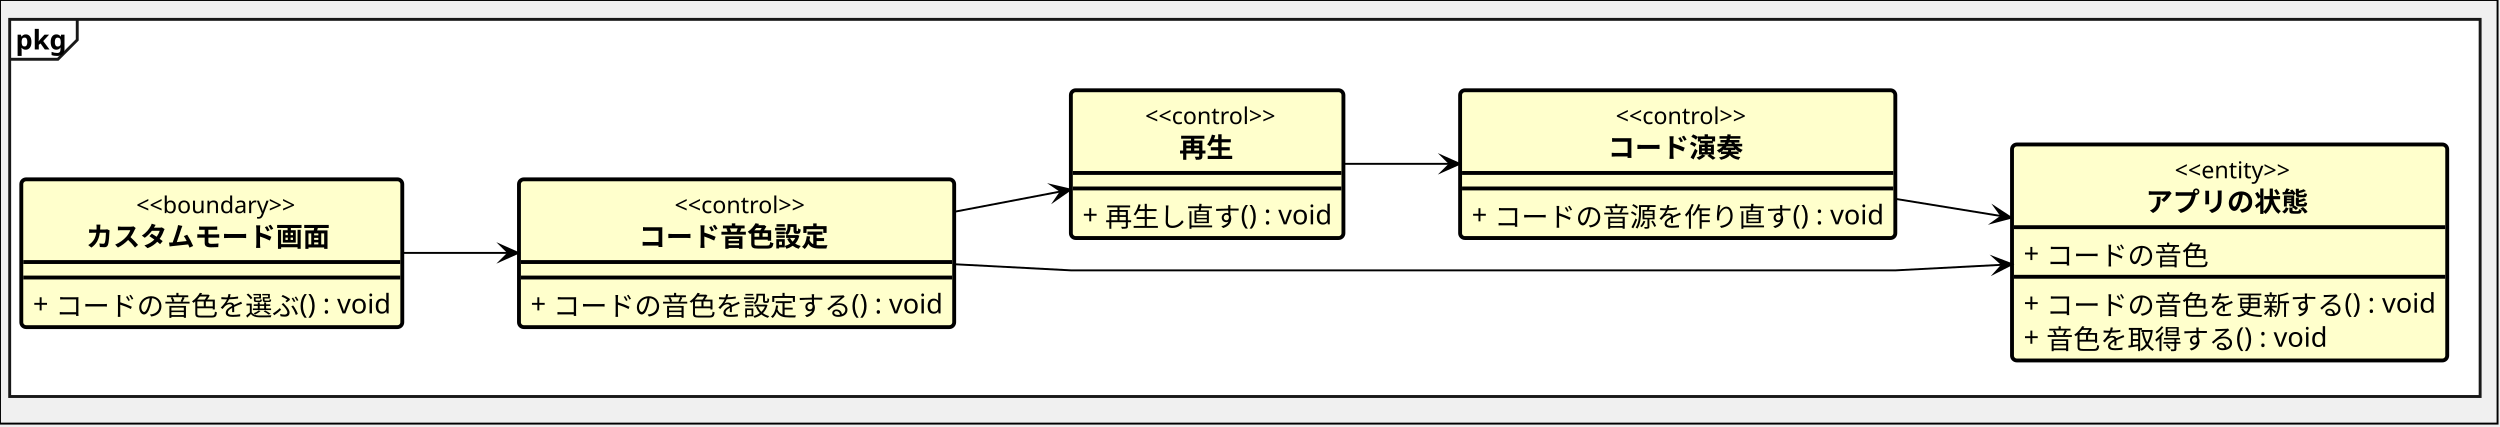
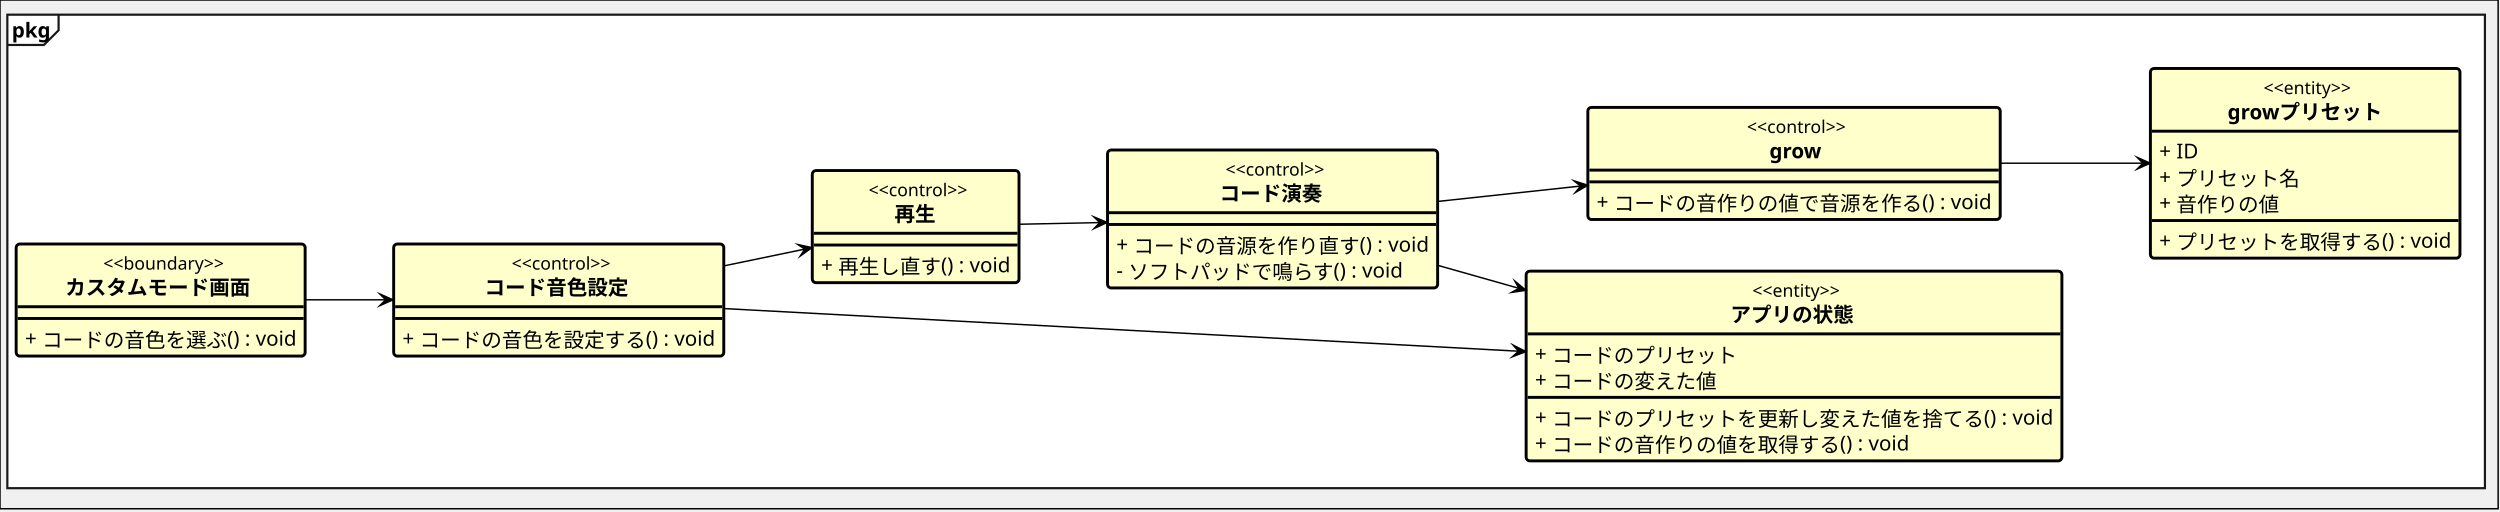
- <svg xmlns="http://www.w3.org/2000/svg" version="1.1" data-diagram-type="CLASS" style="width:1291px;height:220px;background:#FFFFFF;" width="1291px" height="220px" viewBox="0 0 1291 220" zoomAndPan="magnify" preserveAspectRatio="none" contentStyleType="text/css">
+ <svg xmlns="http://www.w3.org/2000/svg" version="1.1" data-diagram-type="CLASS" style="width:1702px;height:348px;background:#FFFFFF;" width="1702px" height="348px" viewBox="0 0 1702 348" zoomAndPan="magnify" preserveAspectRatio="none" contentStyleType="text/css">
  <defs />
  <g font-family="sans-serif" lengthAdjust="spacing">
-     <rect x="0" y="0" width="1289.741" height="218.75" fill="none" style="stroke:#000;stroke-width:1;" />
-     <rect x="5" y="10" width="1275.741" height="194.75" fill="#FFF" style="stroke:#181818;stroke-width:1.5;" />
+     <rect x="0" y="0" width="1700.741" height="346.359" fill="none" style="stroke:#000;stroke-width:1;" />
+     <rect x="5" y="10" width="1686.741" height="322.359" fill="#FFF" style="stroke:#181818;stroke-width:1.5;" />
    <path d="M39.89,10 L39.89,20.609 L29.89,30.609 L5,30.609" style="stroke:#181818;stroke-width:1.5;" fill="none" />
    <text x="8" y="25.533" fill="#000" font-size="14" textLength="24.89" font-weight="700">pkg</text>
    <g class="entity" data-qualified-name="B1" id="ent0001" data-source-line="4">
-       <rect x="11" y="92.609" width="196.741" height="76.313" fill="#FFC" style="stroke:#000;stroke-width:2;" rx="2.5" ry="2.5" />
-       <text x="70.335" y="110.066" fill="#000" font-size="12" textLength="78.07">&lt;&lt;boundary&gt;&gt;</text>
-       <text x="44.402" y="127.236" fill="#000" font-size="14" textLength="129.938" font-weight="700">カスタムモード画面</text>
-       <line x1="12" y1="135.313" x2="206.741" y2="135.313" style="stroke:#000;stroke-width:2;" />
-       <line x1="12" y1="143.313" x2="206.741" y2="143.313" style="stroke:#000;stroke-width:2;" />
-       <text x="17" y="161.846" fill="#000" font-size="14" textLength="184.741">+ コードの音色を選ぶ() : void</text>
+       <rect x="11" y="166.109" width="196.741" height="76.313" fill="#FFC" style="stroke:#000;stroke-width:2;" rx="2.5" ry="2.5" />
+       <text x="70.335" y="183.566" fill="#000" font-size="12" textLength="78.07">&lt;&lt;boundary&gt;&gt;</text>
+       <text x="44.402" y="200.736" fill="#000" font-size="14" textLength="129.938" font-weight="700">カスタムモード画面</text>
+       <line x1="12" y1="208.813" x2="206.741" y2="208.813" style="stroke:#000;stroke-width:2;" />
+       <line x1="12" y1="216.813" x2="206.741" y2="216.813" style="stroke:#000;stroke-width:2;" />
+       <text x="17" y="235.346" fill="#000" font-size="14" textLength="184.741">+ コードの音色を選ぶ() : void</text>
    </g>
    <g class="entity" data-qualified-name="C1" id="ent0002" data-source-line="7">
-       <rect x="268" y="92.609" width="224.741" height="76.313" fill="#FFC" style="stroke:#000;stroke-width:2;" rx="2.5" ry="2.5" />
-       <text x="348.346" y="110.066" fill="#000" font-size="12" textLength="64.049">&lt;&lt;control&gt;&gt;</text>
-       <text x="329.839" y="127.236" fill="#000" font-size="14" textLength="101.063" font-weight="700">コード音色設定</text>
-       <line x1="269" y1="135.313" x2="491.741" y2="135.313" style="stroke:#000;stroke-width:2;" />
-       <line x1="269" y1="143.313" x2="491.741" y2="143.313" style="stroke:#000;stroke-width:2;" />
-       <text x="274" y="161.846" fill="#000" font-size="14" textLength="212.741">+ コードの音色を設定する() : void</text>
+       <rect x="268" y="166.109" width="224.741" height="76.313" fill="#FFC" style="stroke:#000;stroke-width:2;" rx="2.5" ry="2.5" />
+       <text x="348.346" y="183.566" fill="#000" font-size="12" textLength="64.049">&lt;&lt;control&gt;&gt;</text>
+       <text x="329.839" y="200.736" fill="#000" font-size="14" textLength="101.063" font-weight="700">コード音色設定</text>
+       <line x1="269" y1="208.813" x2="491.741" y2="208.813" style="stroke:#000;stroke-width:2;" />
+       <line x1="269" y1="216.813" x2="491.741" y2="216.813" style="stroke:#000;stroke-width:2;" />
+       <text x="274" y="235.346" fill="#000" font-size="14" textLength="212.741">+ コードの音色を設定する() : void</text>
    </g>
    <g class="entity" data-qualified-name="C2" id="ent0003" data-source-line="10">
-       <rect x="553" y="46.609" width="140.741" height="76.313" fill="#FFC" style="stroke:#000;stroke-width:2;" rx="2.5" ry="2.5" />
-       <text x="591.346" y="64.066" fill="#000" font-size="12" textLength="64.049">&lt;&lt;control&gt;&gt;</text>
-       <text x="608.933" y="81.236" fill="#000" font-size="14" textLength="28.875" font-weight="700">再生</text>
-       <line x1="554" y1="89.313" x2="692.741" y2="89.313" style="stroke:#000;stroke-width:2;" />
-       <line x1="554" y1="97.313" x2="692.741" y2="97.313" style="stroke:#000;stroke-width:2;" />
-       <text x="559" y="115.846" fill="#000" font-size="14" textLength="128.741">+ 再生し直す() : void</text>
+       <rect x="553" y="116.109" width="140.741" height="76.313" fill="#FFC" style="stroke:#000;stroke-width:2;" rx="2.5" ry="2.5" />
+       <text x="591.346" y="133.566" fill="#000" font-size="12" textLength="64.049">&lt;&lt;control&gt;&gt;</text>
+       <text x="608.933" y="150.736" fill="#000" font-size="14" textLength="28.875" font-weight="700">再生</text>
+       <line x1="554" y1="158.813" x2="692.741" y2="158.813" style="stroke:#000;stroke-width:2;" />
+       <line x1="554" y1="166.813" x2="692.741" y2="166.813" style="stroke:#000;stroke-width:2;" />
+       <text x="559" y="185.346" fill="#000" font-size="14" textLength="128.741">+ 再生し直す() : void</text>
    </g>
    <g class="entity" data-qualified-name="C3" id="ent0004" data-source-line="13">
-       <rect x="754" y="46.609" width="224.741" height="76.313" fill="#FFC" style="stroke:#000;stroke-width:2;" rx="2.5" ry="2.5" />
-       <text x="834.346" y="64.066" fill="#000" font-size="12" textLength="64.049">&lt;&lt;control&gt;&gt;</text>
-       <text x="830.277" y="81.236" fill="#000" font-size="14" textLength="72.188" font-weight="700">コード演奏</text>
-       <line x1="755" y1="89.313" x2="977.741" y2="89.313" style="stroke:#000;stroke-width:2;" />
-       <line x1="755" y1="97.313" x2="977.741" y2="97.313" style="stroke:#000;stroke-width:2;" />
-       <text x="760" y="115.846" fill="#000" font-size="14" textLength="212.741">+ コードの音源を作り直す() : void</text>
+       <rect x="754" y="102.109" width="224.741" height="93.922" fill="#FFC" style="stroke:#000;stroke-width:2;" rx="2.5" ry="2.5" />
+       <text x="834.346" y="119.566" fill="#000" font-size="12" textLength="64.049">&lt;&lt;control&gt;&gt;</text>
+       <text x="830.277" y="136.736" fill="#000" font-size="14" textLength="72.188" font-weight="700">コード演奏</text>
+       <line x1="755" y1="144.813" x2="977.741" y2="144.813" style="stroke:#000;stroke-width:2;" />
+       <line x1="755" y1="152.813" x2="977.741" y2="152.813" style="stroke:#000;stroke-width:2;" />
+       <text x="760" y="171.346" fill="#000" font-size="14" textLength="212.741">+ コードの音源を作り直す() : void</text>
+       <text x="760" y="188.955" fill="#000" font-size="14" textLength="195.228">- ソフトパッドで鳴らす() : void</text>
    </g>
-     <g class="entity" data-qualified-name="E1" id="ent0005" data-source-line="16">
-       <rect x="1039" y="74.609" width="224.741" height="111.531" fill="#FFC" style="stroke:#000;stroke-width:2;" rx="2.5" ry="2.5" />
-       <text x="1123.014" y="92.066" fill="#000" font-size="12" textLength="56.713">&lt;&lt;entity&gt;&gt;</text>
-       <text x="1108.058" y="109.236" fill="#000" font-size="14" textLength="86.625" font-weight="700">アプリの状態</text>
-       <line x1="1040" y1="117.313" x2="1262.741" y2="117.313" style="stroke:#000;stroke-width:2;" />
-       <text x="1045" y="135.846" fill="#000" font-size="14" textLength="96.065">+ コードの音色</text>
-       <line x1="1040" y1="142.922" x2="1262.741" y2="142.922" style="stroke:#000;stroke-width:2;" />
-       <text x="1045" y="161.455" fill="#000" font-size="14" textLength="212.741">+ コードの音色を更新する() : void</text>
-       <text x="1045" y="179.064" fill="#000" font-size="14" textLength="156.741">+ 音色を取得する() : void</text>
+     <g class="entity" data-qualified-name="C4" id="ent0005" data-source-line="17">
+       <rect x="1081" y="73.109" width="280.741" height="76.313" fill="#FFC" style="stroke:#000;stroke-width:2;" rx="2.5" ry="2.5" />
+       <text x="1189.346" y="90.566" fill="#000" font-size="12" textLength="64.049">&lt;&lt;control&gt;&gt;</text>
+       <text x="1204.65" y="107.736" fill="#000" font-size="14" textLength="33.441" font-weight="700">grow</text>
+       <line x1="1082" y1="115.813" x2="1360.741" y2="115.813" style="stroke:#000;stroke-width:2;" />
+       <line x1="1082" y1="123.813" x2="1360.741" y2="123.813" style="stroke:#000;stroke-width:2;" />
+       <text x="1087" y="142.346" fill="#000" font-size="14" textLength="268.741">+ コードの音作りの値で音源を作る() : void</text>
    </g>
-     <g class="link" data-entity-1="ent0001" data-entity-2="ent0002" id="lnk6" data-source-line="22" data-link-type="dependency">
-       <path d="M208.38,130.609 C227.6,130.609 242.91,130.609 262.56,130.609" style="stroke:#000;stroke-width:1;" fill="none" id="B1-to-C1" codeLine="22" />
-       <polygon points="267.56,130.609,258.56,126.609,262.56,130.609,258.56,134.609,267.56,130.609" fill="#000" style="stroke:#000;stroke-width:1;stroke-linejoin:miter;stroke-miterlimit:10;" />
+     <g class="entity" data-qualified-name="E1" id="ent0006" data-source-line="20">
+       <rect x="1039" y="184.609" width="364.741" height="129.141" fill="#FFC" style="stroke:#000;stroke-width:2;" rx="2.5" ry="2.5" />
+       <text x="1193.014" y="202.066" fill="#000" font-size="12" textLength="56.713">&lt;&lt;entity&gt;&gt;</text>
+       <text x="1178.058" y="219.236" fill="#000" font-size="14" textLength="86.625" font-weight="700">アプリの状態</text>
+       <line x1="1040" y1="227.313" x2="1402.741" y2="227.313" style="stroke:#000;stroke-width:2;" />
+       <text x="1045" y="245.846" fill="#000" font-size="14" textLength="138.065">+ コードのプリセット</text>
+       <text x="1045" y="263.455" fill="#000" font-size="14" textLength="124.065">+ コードの変えた値</text>
+       <line x1="1040" y1="270.531" x2="1402.741" y2="270.531" style="stroke:#000;stroke-width:2;" />
+       <text x="1045" y="289.064" fill="#000" font-size="14" textLength="352.741">+ コードのプリセットを更新し変えた値を捨てる() : void</text>
+       <text x="1045" y="306.674" fill="#000" font-size="14" textLength="254.741">+ コードの音作りの値を取得する() : void</text>
    </g>
-     <g class="link" data-entity-1="ent0002" data-entity-2="ent0005" id="lnk7" data-source-line="23" data-link-type="dependency">
-       <path d="M493.02,136.459 C525.77,138.179 553,139.609 553,139.609 C553,139.609 979,139.609 979,139.609 C979,139.609 1001.237,138.442 1033.987,136.722" style="stroke:#000;stroke-width:1;" fill="none" id="C1-to-E1" codeLine="23" />
-       <polygon points="1038.98,136.459,1029.783,132.937,1033.987,136.722,1030.202,140.926,1038.98,136.459" fill="#000" style="stroke:#000;stroke-width:1;stroke-linejoin:miter;stroke-miterlimit:10;" />
+     <g class="entity" data-qualified-name="E2" id="ent0007" data-source-line="26">
+       <rect x="1464" y="46.609" width="210.741" height="129.141" fill="#FFC" style="stroke:#000;stroke-width:2;" rx="2.5" ry="2.5" />
+       <text x="1541.014" y="64.066" fill="#000" font-size="12" textLength="56.713">&lt;&lt;entity&gt;&gt;</text>
+       <text x="1516.556" y="81.236" fill="#000" font-size="14" textLength="105.629" font-weight="700">growプリセット</text>
+       <line x1="1465" y1="89.313" x2="1673.741" y2="89.313" style="stroke:#000;stroke-width:2;" />
+       <text x="1470" y="107.846" fill="#000" font-size="14" textLength="26.065">+ ID</text>
+       <text x="1470" y="125.455" fill="#000" font-size="14" textLength="96.065">+ プリセット名</text>
+       <text x="1470" y="143.064" fill="#000" font-size="14" textLength="82.065">+ 音作りの値</text>
+       <line x1="1465" y1="150.141" x2="1673.741" y2="150.141" style="stroke:#000;stroke-width:2;" />
+       <text x="1470" y="168.674" fill="#000" font-size="14" textLength="198.741">+ プリセットを取得する() : void</text>
    </g>
-     <g class="link" data-entity-1="ent0002" data-entity-2="ent0003" id="lnk8" data-source-line="24" data-link-type="dependency">
-       <path d="M493.18,109.289 C513.5,105.419 529.239,102.406 547.899,98.846" style="stroke:#000;stroke-width:1;" fill="none" id="C1-to-C2" codeLine="24" />
-       <polygon points="552.81,97.909,543.22,95.667,547.899,98.846,544.719,103.525,552.81,97.909" fill="#000" style="stroke:#000;stroke-width:1;stroke-linejoin:miter;stroke-miterlimit:10;" />
+     <g class="link" data-entity-1="ent0001" data-entity-2="ent0002" id="lnk8" data-source-line="33" data-link-type="dependency">
+       <path d="M208.38,204.109 C227.6,204.109 242.91,204.109 262.56,204.109" style="stroke:#000;stroke-width:1;" fill="none" id="B1-to-C1" codeLine="33" />
+       <polygon points="267.56,204.109,258.56,200.109,262.56,204.109,258.56,208.109,267.56,204.109" fill="#000" style="stroke:#000;stroke-width:1;stroke-linejoin:miter;stroke-miterlimit:10;" />
    </g>
-     <g class="link" data-entity-1="ent0003" data-entity-2="ent0004" id="lnk9" data-source-line="25" data-link-type="dependency">
-       <path d="M694.21,84.609 C712.84,84.609 728.45,84.609 748.73,84.609" style="stroke:#000;stroke-width:1;" fill="none" id="C2-to-C3" codeLine="25" />
-       <polygon points="753.73,84.609,744.73,80.609,748.73,84.609,744.73,88.609,753.73,84.609" fill="#000" style="stroke:#000;stroke-width:1;stroke-linejoin:miter;stroke-miterlimit:10;" />
+     <g class="link" data-entity-1="ent0002" data-entity-2="ent0006" id="lnk9" data-source-line="34" data-link-type="dependency">
+       <path d="M493.35,210.109 C632.76,217.589 867.887,230.202 1033.837,239.102" style="stroke:#000;stroke-width:1;" fill="none" id="C1-to-E1" codeLine="34" />
+       <polygon points="1038.83,239.369,1030.057,234.893,1033.837,239.102,1029.629,242.882,1038.83,239.369" fill="#000" style="stroke:#000;stroke-width:1;stroke-linejoin:miter;stroke-miterlimit:10;" />
    </g>
-     <g class="link" data-entity-1="ent0004" data-entity-2="ent0005" id="lnk10" data-source-line="26" data-link-type="dependency">
-       <path d="M979.35,102.789 C998.82,105.949 1014.135,108.448 1033.605,111.608" style="stroke:#000;stroke-width:1;" fill="none" id="C3-to-E1" codeLine="26" />
-       <polygon points="1038.54,112.409,1030.297,107.019,1033.605,111.608,1029.015,114.916,1038.54,112.409" fill="#000" style="stroke:#000;stroke-width:1;stroke-linejoin:miter;stroke-miterlimit:10;" />
+     <g class="link" data-entity-1="ent0002" data-entity-2="ent0003" id="lnk10" data-source-line="35" data-link-type="dependency">
+       <path d="M493.18,180.939 C513.5,176.719 529.254,173.455 547.914,169.585" style="stroke:#000;stroke-width:1;" fill="none" id="C1-to-C2" codeLine="35" />
+       <polygon points="552.81,168.569,543.185,166.48,547.914,169.585,544.81,174.314,552.81,168.569" fill="#000" style="stroke:#000;stroke-width:1;stroke-linejoin:miter;stroke-miterlimit:10;" />
+     </g>
+     <g class="link" data-entity-1="ent0003" data-entity-2="ent0004" id="lnk11" data-source-line="36" data-link-type="dependency">
+       <path d="M694.21,152.659 C712.84,152.279 728.451,151.953 748.731,151.533" style="stroke:#000;stroke-width:1;" fill="none" id="C2-to-C3" codeLine="36" />
+       <polygon points="753.73,151.429,744.649,147.617,748.731,151.533,744.815,155.615,753.73,151.429" fill="#000" style="stroke:#000;stroke-width:1;stroke-linejoin:miter;stroke-miterlimit:10;" />
+     </g>
+     <g class="link" data-entity-1="ent0004" data-entity-2="ent0006" id="lnk12" data-source-line="37" data-link-type="dependency">
+       <path d="M979.19,180.749 C998.28,186.159 1013.729,190.538 1034.079,196.298" style="stroke:#000;stroke-width:1;" fill="none" id="C3-to-E1" codeLine="37" />
+       <polygon points="1038.89,197.659,1031.32,191.359,1034.079,196.298,1029.141,199.057,1038.89,197.659" fill="#000" style="stroke:#000;stroke-width:1;stroke-linejoin:miter;stroke-miterlimit:10;" />
+     </g>
+     <g class="link" data-entity-1="ent0004" data-entity-2="ent0005" id="lnk13" data-source-line="38" data-link-type="dependency">
+       <path d="M979.19,137.089 C1011.51,133.609 1042.219,130.305 1076.019,126.665" style="stroke:#000;stroke-width:1;" fill="none" id="C3-to-C4" codeLine="38" />
+       <polygon points="1080.99,126.129,1071.613,123.116,1076.019,126.665,1072.47,131.07,1080.99,126.129" fill="#000" style="stroke:#000;stroke-width:1;stroke-linejoin:miter;stroke-miterlimit:10;" />
+     </g>
+     <g class="link" data-entity-1="ent0005" data-entity-2="ent0007" id="lnk14" data-source-line="39" data-link-type="dependency">
+       <path d="M1362.23,111.109 C1396.18,111.109 1426.9,111.109 1458.91,111.109" style="stroke:#000;stroke-width:1;" fill="none" id="C4-to-E2" codeLine="39" />
+       <polygon points="1463.91,111.109,1454.91,107.109,1458.91,111.109,1454.91,115.109,1463.91,111.109" fill="#000" style="stroke:#000;stroke-width:1;stroke-linejoin:miter;stroke-miterlimit:10;" />
    </g>
  </g>
</svg>
